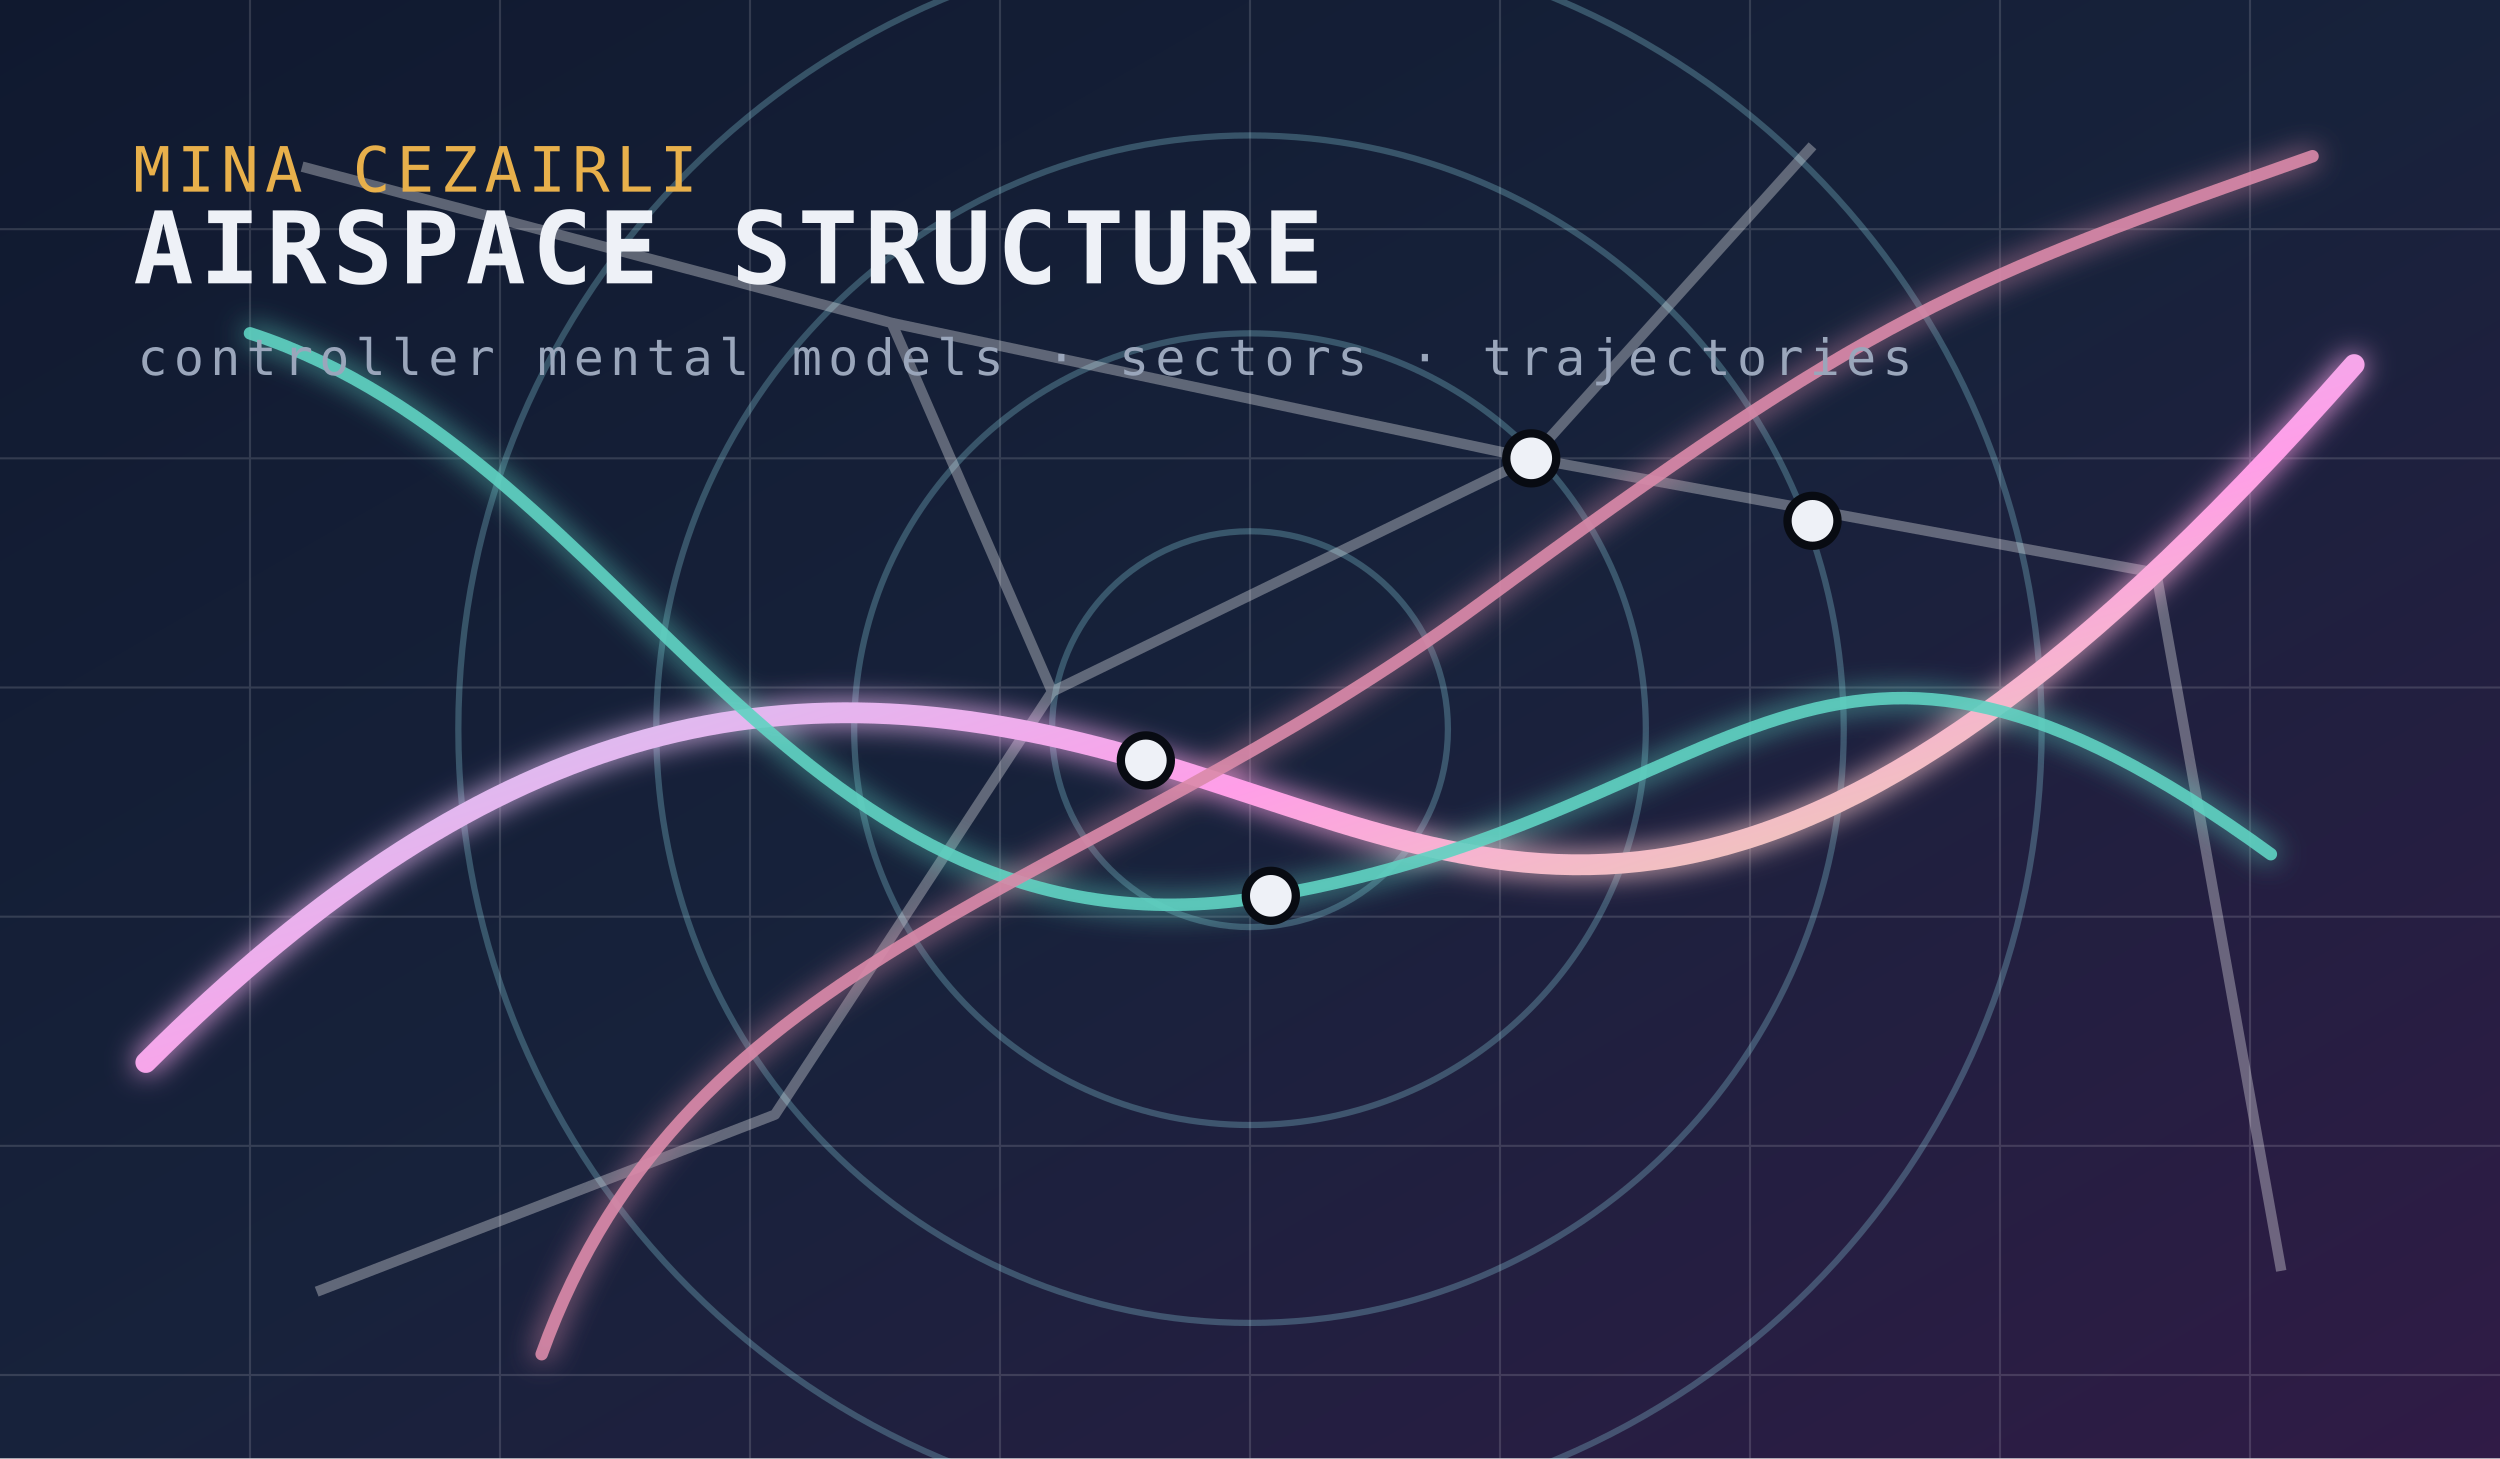
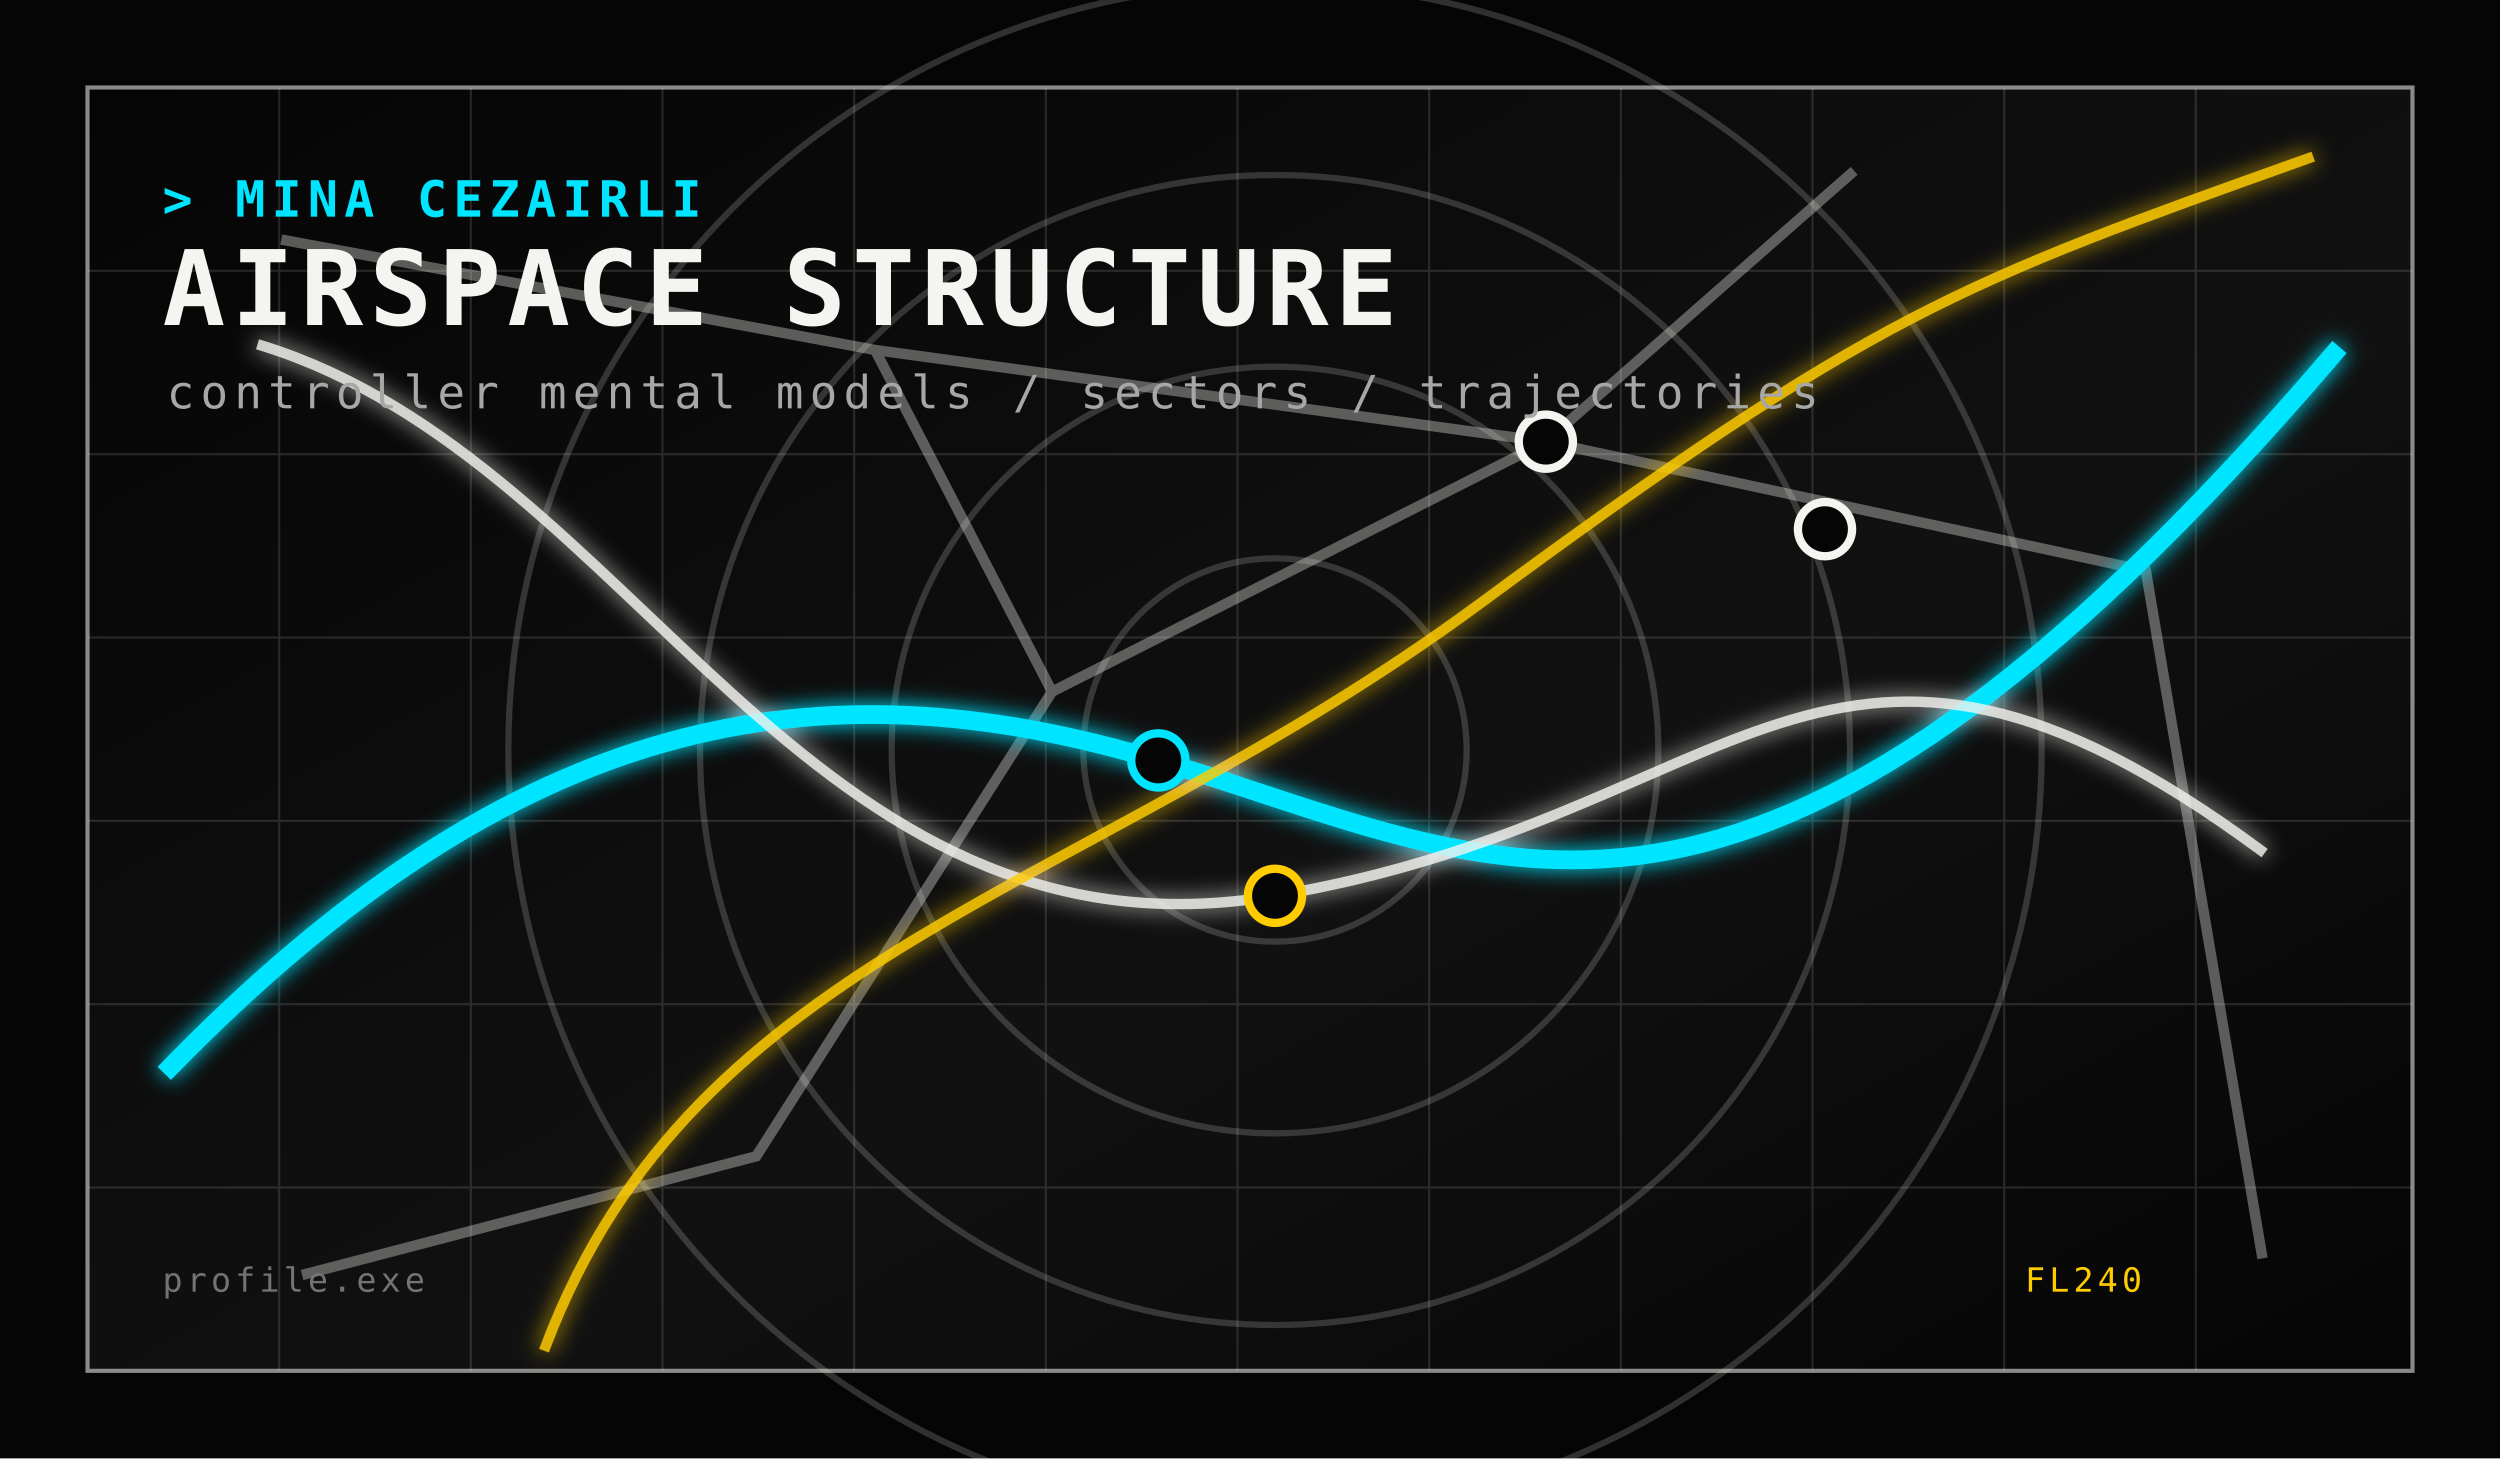
<svg xmlns="http://www.w3.org/2000/svg" viewBox="0 0 1200 700" role="img" aria-labelledby="title desc">
  <defs>
-     <linearGradient id="bg" x1="0" y1="0" x2="1" y2="1">
-       <stop offset="0" stop-color="#10192f" />
-       <stop offset="0.5" stop-color="#17223b" />
-       <stop offset="1" stop-color="#301b46" />
-     </linearGradient>
-     <linearGradient id="route" x1="0" y1="0" x2="1" y2="1">
-       <stop offset="0" stop-color="#9ef3ff" />
-       <stop offset="0.55" stop-color="#ff9ee8" />
-       <stop offset="1" stop-color="#d8ff79" />
+     <linearGradient id="screen" x1="0" y1="0" x2="1" y2="1">
+       <stop offset="0" stop-color="#050505" />
+       <stop offset="0.58" stop-color="#111111" />
+       <stop offset="1" stop-color="#050505" />
    </linearGradient>
    <filter id="glow" x="-50%" y="-50%" width="200%" height="200%">
-       <feGaussianBlur stdDeviation="7" result="blur" />
+       <feGaussianBlur stdDeviation="5" result="blur" />
      <feMerge>
        <feMergeNode in="blur" />
        <feMergeNode in="SourceGraphic" />
      </feMerge>
    </filter>
  </defs>
-   <rect width="1200" height="700" fill="url(#bg)" />
-   <g opacity="0.14" stroke="#ffffff" stroke-width="1">
-     <path d="M0 110H1200M0 220H1200M0 330H1200M0 440H1200M0 550H1200M0 660H1200" />
-     <path d="M120 0V700M240 0V700M360 0V700M480 0V700M600 0V700M720 0V700M840 0V700M960 0V700M1080 0V700" />
+   <rect width="1200" height="700" fill="#050505" />
+   <rect x="42" y="42" width="1116" height="616" fill="url(#screen)" stroke="#f4f4f0" stroke-opacity="0.55" stroke-width="2" />
+   <g opacity="0.13" stroke="#f4f4f0" stroke-width="1">
+     <path d="M42 130H1158M42 218H1158M42 306H1158M42 394H1158M42 482H1158M42 570H1158" />
+     <path d="M134 42V658M226 42V658M318 42V658M410 42V658M502 42V658M594 42V658M686 42V658M778 42V658M870 42V658M962 42V658M1054 42V658" />
  </g>
-   <g fill="none" stroke="#9ef3ff" stroke-width="3" opacity="0.25">
-     <circle cx="600" cy="350" r="95" />
-     <circle cx="600" cy="350" r="190" />
-     <circle cx="600" cy="350" r="285" />
-     <circle cx="600" cy="350" r="380" />
+   <g fill="none" stroke="#f4f4f0" stroke-opacity="0.18" stroke-width="3">
+     <circle cx="612" cy="360" r="92" />
+     <circle cx="612" cy="360" r="184" />
+     <circle cx="612" cy="360" r="276" />
+     <circle cx="612" cy="360" r="368" />
  </g>
-   <g fill="none" stroke="#ffffff" stroke-width="5" stroke-linejoin="round" opacity="0.32">
-     <path d="M145 80 428 155 505 332 372 535 152 620" />
-     <path d="M505 332 735 220 1035 275 1095 610" />
-     <path d="M428 155 735 220 870 70" />
+   <g fill="none" stroke="#f4f4f0" stroke-width="5" stroke-linejoin="miter" opacity="0.35">
+     <path d="M135 115 420 168 505 332 363 555 145 612" />
+     <path d="M505 332 742 212 1030 274 1086 604" />
+     <path d="M420 168 742 212 890 82" />
  </g>
-   <g fill="none" stroke-linecap="round" filter="url(#glow)">
-     <path d="M70 510 C240 340 380 315 550 365 S840 505 1130 175" stroke="url(#route)" stroke-width="10" />
-     <path d="M120 160 C305 220 380 470 610 430 S870 250 1090 410" stroke="#5fd2c2" stroke-width="6" opacity="0.9" />
-     <path d="M260 650 C330 455 520 430 710 290 S940 135 1110 75" stroke="#d98aa8" stroke-width="6" opacity="0.9" />
+   <g fill="none" stroke-linecap="square" filter="url(#glow)">
+     <path d="M82 512 C248 342 392 316 556 365 S838 500 1120 170" stroke="#00e5ff" stroke-width="9" />
+     <path d="M126 166 C306 222 386 468 612 430 S876 254 1085 408" stroke="#f4f4f0" stroke-width="5" opacity="0.8" />
+     <path d="M262 646 C334 456 520 430 710 290 S940 136 1108 76" stroke="#ffcc00" stroke-width="5" opacity="0.82" />
  </g>
-   <g fill="#eef1f7" stroke="#080b12" stroke-width="4">
-     <circle cx="550" cy="365" r="12" />
-     <circle cx="735" cy="220" r="12" />
-     <circle cx="610" cy="430" r="12" />
-     <circle cx="870" cy="250" r="12" />
+   <g fill="#050505" stroke-width="4">
+     <circle cx="556" cy="365" r="13" stroke="#00e5ff" />
+     <circle cx="742" cy="212" r="13" stroke="#f4f4f0" />
+     <circle cx="612" cy="430" r="13" stroke="#ffcc00" />
+     <circle cx="876" cy="254" r="13" stroke="#f4f4f0" />
  </g>
-   <g font-family="JetBrains Mono, ui-monospace, monospace" letter-spacing="3" text-transform="uppercase">
-     <text x="64" y="92" fill="#e8b04b" font-size="30">MINA CEZAIRLI</text>
-     <text x="64" y="136" fill="#eef1f7" font-size="48" font-weight="700">AIRSPACE STRUCTURE</text>
-     <text x="66" y="180" fill="#9aa6bb" font-size="24">controller mental models · sectors · trajectories</text>
+   <g font-family="IBM Plex Mono, SFMono-Regular, Consolas, monospace" letter-spacing="3" text-transform="uppercase">
+     <text x="78" y="104" fill="#00e5ff" font-size="24" font-weight="700">&gt; MINA CEZAIRLI</text>
+     <text x="78" y="156" fill="#f4f4f0" font-size="50" font-weight="800">AIRSPACE STRUCTURE</text>
+     <text x="80" y="196" fill="#a7a7a7" font-size="22">controller mental models / sectors / trajectories</text>
+   </g>
+   <g font-family="IBM Plex Mono, SFMono-Regular, Consolas, monospace" font-size="16" fill="#737373" letter-spacing="2">
+     <text x="78" y="620">profile.exe</text>
+     <text x="972" y="620" fill="#ffcc00">FL240</text>
  </g>
</svg>
